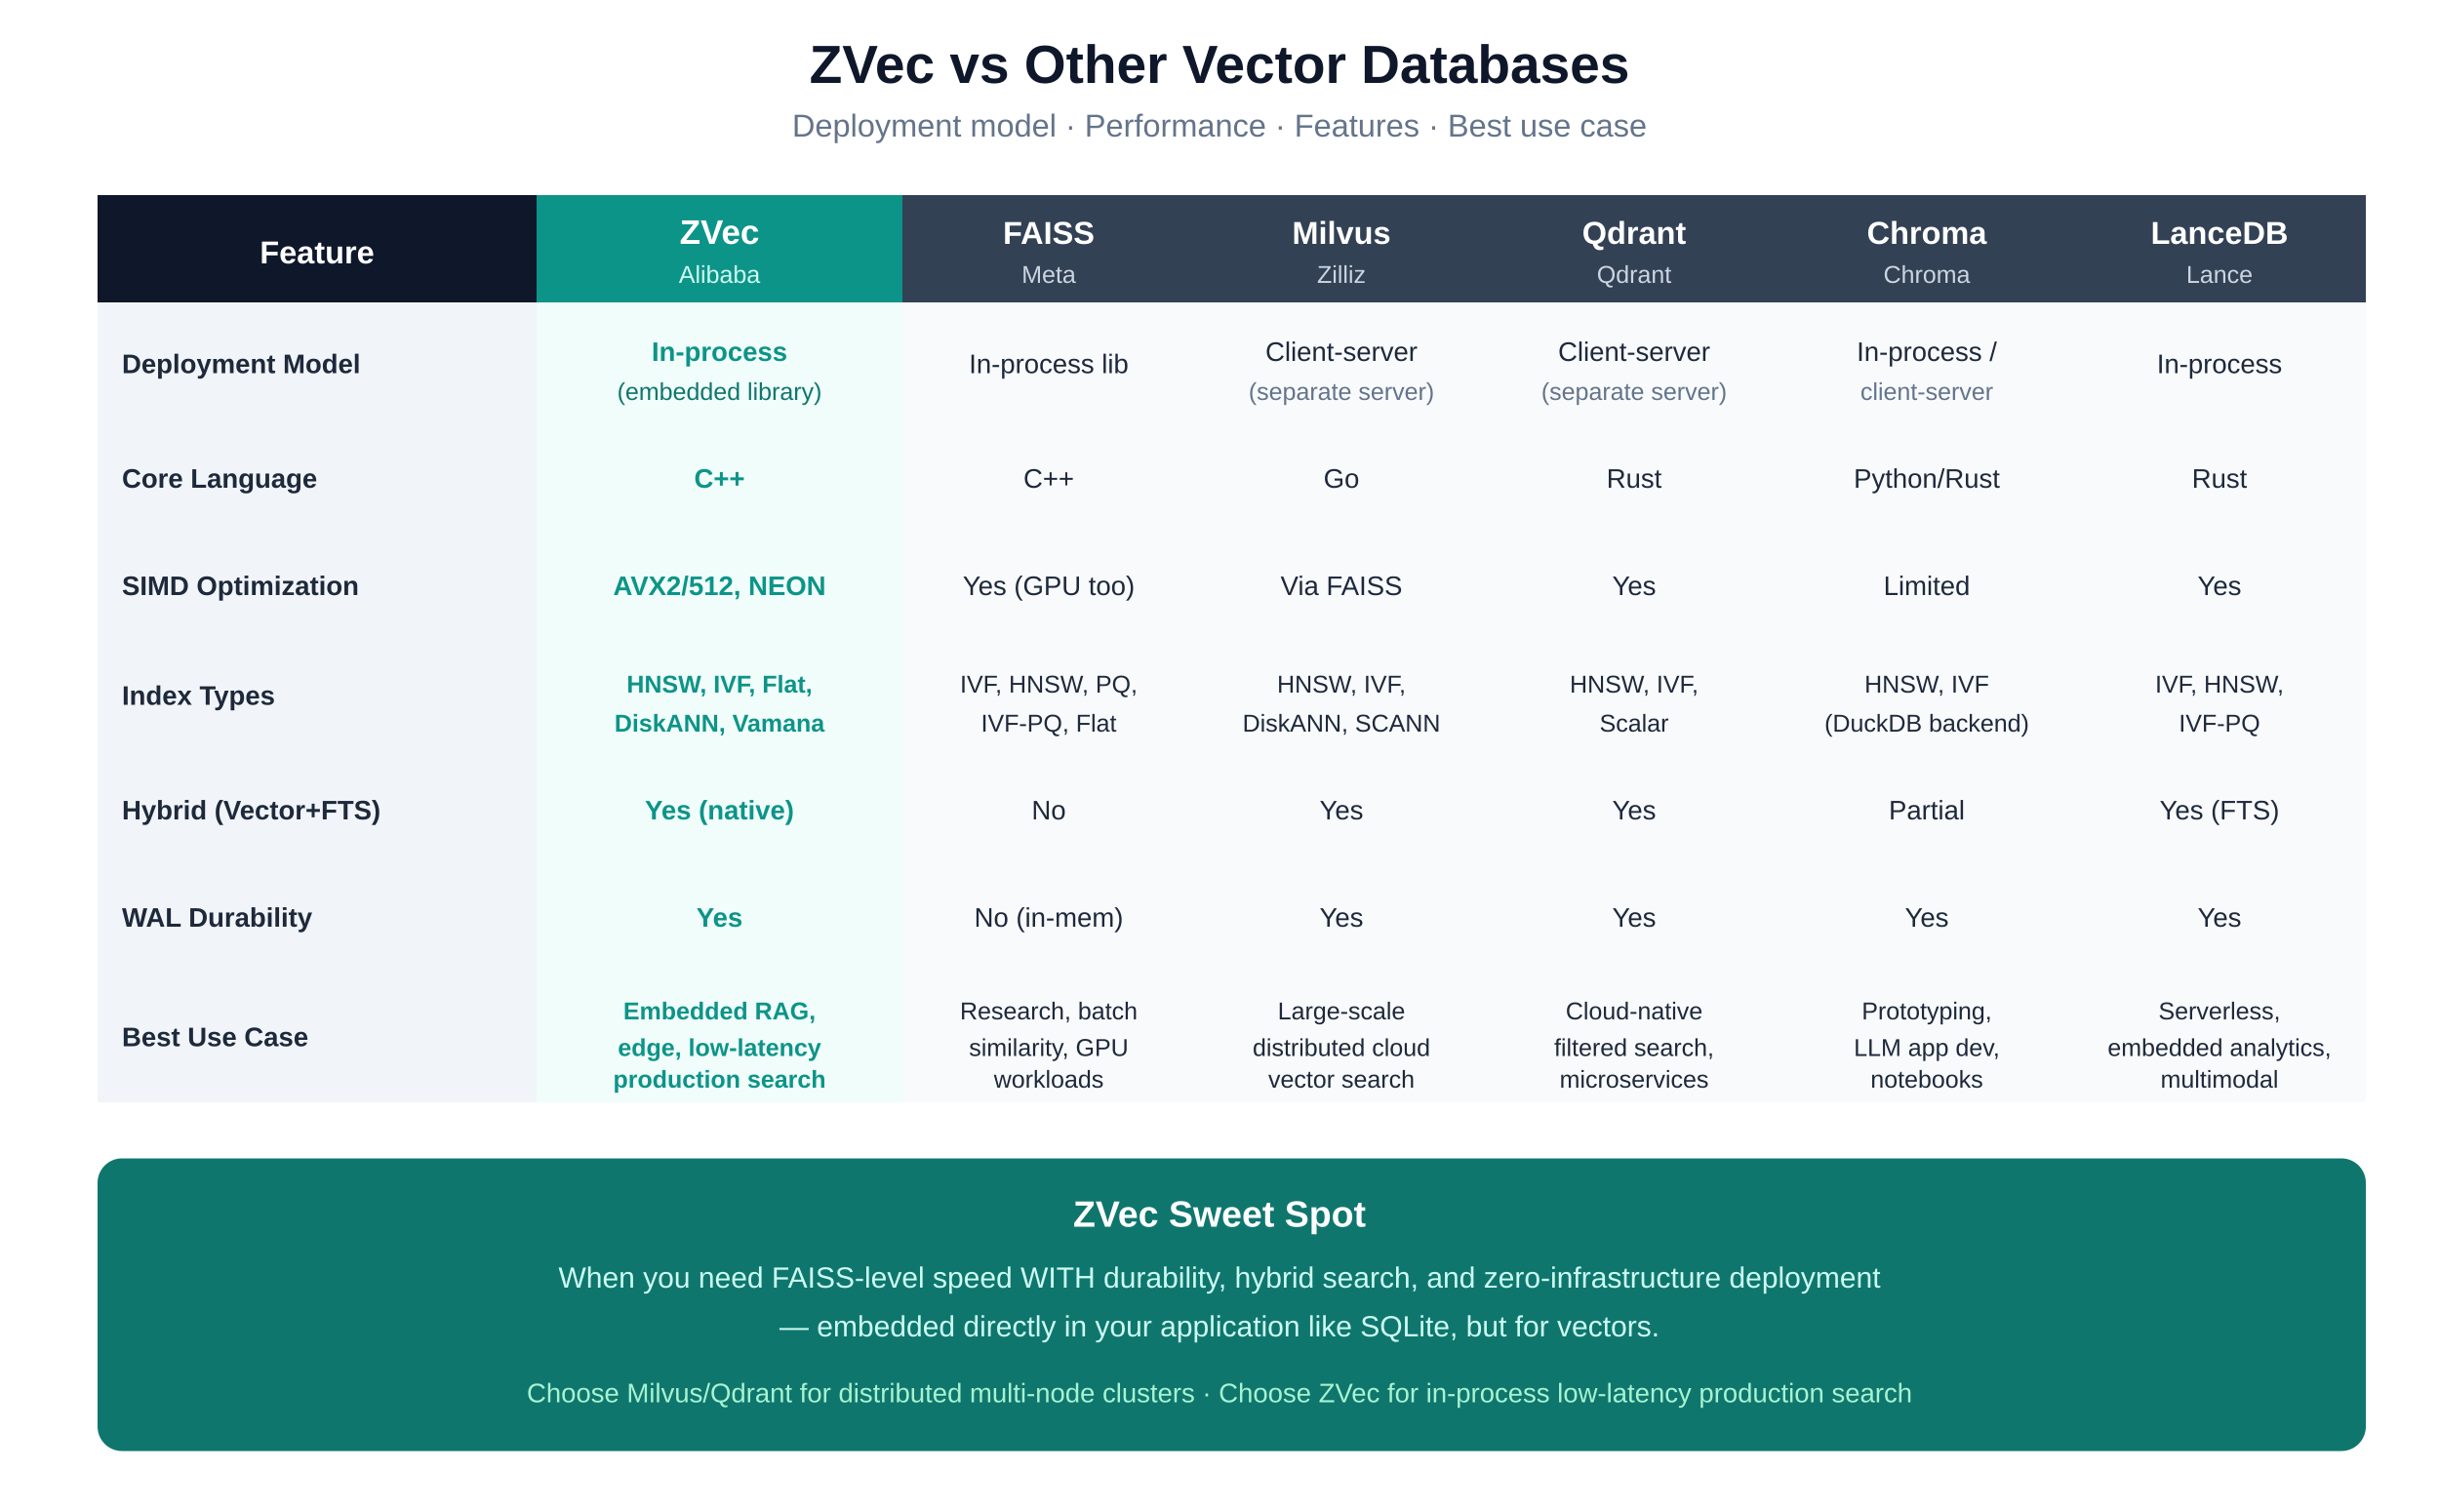
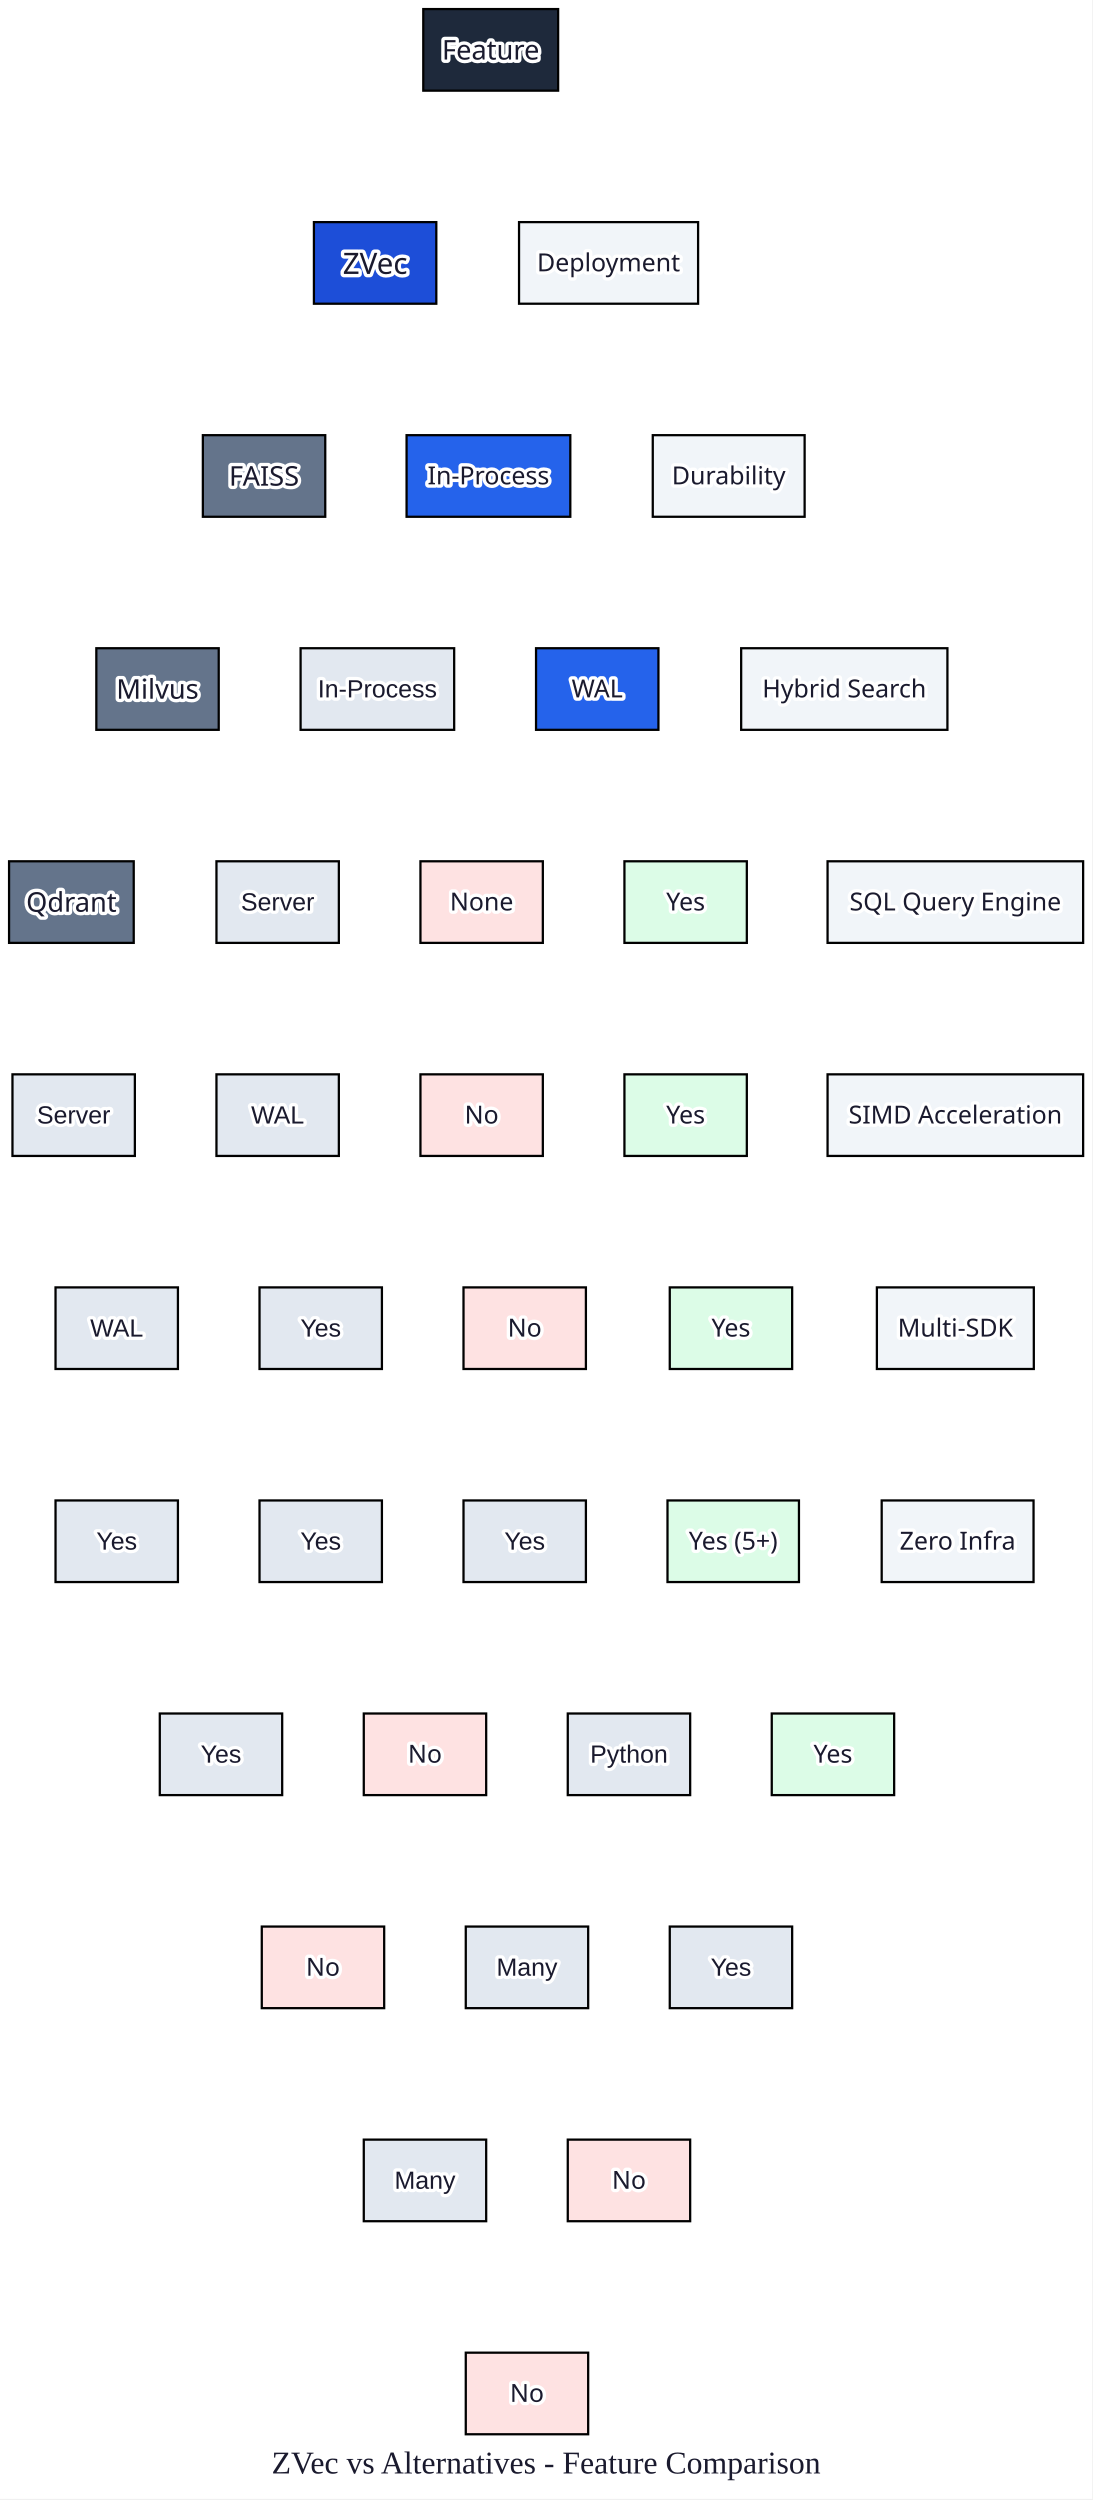
- <svg xmlns="http://www.w3.org/2000/svg" viewBox="0 0 1000 620" font-family="Segoe UI, Arial, sans-serif">
-   <rect width="1000" height="620" fill="#ffffff" />
-   <text x="500" y="34" text-anchor="middle" font-size="22" font-weight="700" fill="#0f172a">ZVec vs Other Vector Databases</text>
-   <text x="500" y="56" text-anchor="middle" font-size="13" fill="#64748b">Deployment model · Performance · Features · Best use case</text>
-   <rect x="40" y="80" width="180" height="44" fill="#0f172a" />
-   <text x="130" y="108" text-anchor="middle" font-size="13" font-weight="700" fill="#ffffff">Feature</text>
-   <rect x="220" y="80" width="150" height="44" fill="#0d9488" />
-   <text x="295" y="100" text-anchor="middle" font-size="14" font-weight="700" fill="#ffffff">ZVec</text>
-   <text x="295" y="116" text-anchor="middle" font-size="10" fill="#ccfbf1">Alibaba</text>
-   <rect x="370" y="80" width="120" height="44" fill="#334155" />
-   <text x="430" y="100" text-anchor="middle" font-size="13" font-weight="700" fill="#ffffff">FAISS</text>
-   <text x="430" y="116" text-anchor="middle" font-size="10" fill="#cbd5e1">Meta</text>
-   <rect x="490" y="80" width="120" height="44" fill="#334155" />
-   <text x="550" y="100" text-anchor="middle" font-size="13" font-weight="700" fill="#ffffff">Milvus</text>
-   <text x="550" y="116" text-anchor="middle" font-size="10" fill="#cbd5e1">Zilliz</text>
-   <rect x="610" y="80" width="120" height="44" fill="#334155" />
-   <text x="670" y="100" text-anchor="middle" font-size="13" font-weight="700" fill="#ffffff">Qdrant</text>
-   <text x="670" y="116" text-anchor="middle" font-size="10" fill="#cbd5e1">Qdrant</text>
-   <rect x="730" y="80" width="120" height="44" fill="#334155" />
-   <text x="790" y="100" text-anchor="middle" font-size="13" font-weight="700" fill="#ffffff">Chroma</text>
-   <text x="790" y="116" text-anchor="middle" font-size="10" fill="#cbd5e1">Chroma</text>
-   <rect x="850" y="80" width="120" height="44" fill="#334155" />
-   <text x="910" y="100" text-anchor="middle" font-size="13" font-weight="700" fill="#ffffff">LanceDB</text>
-   <text x="910" y="116" text-anchor="middle" font-size="10" fill="#cbd5e1">Lance</text>
-   <g font-size="11" fill="#1e293b">
-     <rect x="40" y="124" width="180" height="48" fill="#f1f5f9" />
-     <text x="50" y="153" font-weight="600">Deployment Model</text>
-     <rect x="220" y="124" width="150" height="48" fill="#f0fdfa" />
-     <text x="295" y="148" text-anchor="middle" fill="#0d9488" font-weight="600">In-process</text>
-     <text x="295" y="164" text-anchor="middle" font-size="10" fill="#0f766e">(embedded library)</text>
-     <rect x="370" y="124" width="120" height="48" fill="#f8fafc" />
-     <text x="430" y="153" text-anchor="middle">In-process lib</text>
-     <rect x="490" y="124" width="120" height="48" fill="#f8fafc" />
-     <text x="550" y="148" text-anchor="middle">Client-server</text>
-     <text x="550" y="164" text-anchor="middle" font-size="10" fill="#64748b">(separate server)</text>
-     <rect x="610" y="124" width="120" height="48" fill="#f8fafc" />
-     <text x="670" y="148" text-anchor="middle">Client-server</text>
-     <text x="670" y="164" text-anchor="middle" font-size="10" fill="#64748b">(separate server)</text>
-     <rect x="730" y="124" width="120" height="48" fill="#f8fafc" />
-     <text x="790" y="148" text-anchor="middle">In-process /</text>
-     <text x="790" y="164" text-anchor="middle" font-size="10" fill="#64748b">client-server</text>
-     <rect x="850" y="124" width="120" height="48" fill="#f8fafc" />
-     <text x="910" y="153" text-anchor="middle">In-process</text>
-     <rect x="40" y="172" width="180" height="44" fill="#f1f5f9" />
-     <text x="50" y="200" font-weight="600">Core Language</text>
-     <rect x="220" y="172" width="150" height="44" fill="#f0fdfa" />
-     <text x="295" y="200" text-anchor="middle" fill="#0d9488" font-weight="600">C++</text>
-     <rect x="370" y="172" width="120" height="44" fill="#f8fafc" />
-     <text x="430" y="200" text-anchor="middle">C++</text>
-     <rect x="490" y="172" width="120" height="44" fill="#f8fafc" />
-     <text x="550" y="200" text-anchor="middle">Go</text>
-     <rect x="610" y="172" width="120" height="44" fill="#f8fafc" />
-     <text x="670" y="200" text-anchor="middle">Rust</text>
-     <rect x="730" y="172" width="120" height="44" fill="#f8fafc" />
-     <text x="790" y="200" text-anchor="middle">Python/Rust</text>
-     <rect x="850" y="172" width="120" height="44" fill="#f8fafc" />
-     <text x="910" y="200" text-anchor="middle">Rust</text>
-     <rect x="40" y="216" width="180" height="44" fill="#f1f5f9" />
-     <text x="50" y="244" font-weight="600">SIMD Optimization</text>
-     <rect x="220" y="216" width="150" height="44" fill="#f0fdfa" />
-     <text x="295" y="244" text-anchor="middle" fill="#0d9488" font-weight="600">AVX2/512, NEON</text>
-     <rect x="370" y="216" width="120" height="44" fill="#f8fafc" />
-     <text x="430" y="244" text-anchor="middle">Yes (GPU too)</text>
-     <rect x="490" y="216" width="120" height="44" fill="#f8fafc" />
-     <text x="550" y="244" text-anchor="middle">Via FAISS</text>
-     <rect x="610" y="216" width="120" height="44" fill="#f8fafc" />
-     <text x="670" y="244" text-anchor="middle">Yes</text>
-     <rect x="730" y="216" width="120" height="44" fill="#f8fafc" />
-     <text x="790" y="244" text-anchor="middle">Limited</text>
-     <rect x="850" y="216" width="120" height="44" fill="#f8fafc" />
-     <text x="910" y="244" text-anchor="middle">Yes</text>
-     <rect x="40" y="260" width="180" height="48" fill="#f1f5f9" />
-     <text x="50" y="289" font-weight="600">Index Types</text>
-     <rect x="220" y="260" width="150" height="48" fill="#f0fdfa" />
-     <text x="295" y="284" text-anchor="middle" fill="#0d9488" font-weight="600" font-size="10">HNSW, IVF, Flat,</text>
-     <text x="295" y="300" text-anchor="middle" fill="#0d9488" font-weight="600" font-size="10">DiskANN, Vamana</text>
-     <rect x="370" y="260" width="120" height="48" fill="#f8fafc" />
-     <text x="430" y="284" text-anchor="middle" font-size="10">IVF, HNSW, PQ,</text>
-     <text x="430" y="300" text-anchor="middle" font-size="10">IVF-PQ, Flat</text>
-     <rect x="490" y="260" width="120" height="48" fill="#f8fafc" />
-     <text x="550" y="284" text-anchor="middle" font-size="10">HNSW, IVF,</text>
-     <text x="550" y="300" text-anchor="middle" font-size="10">DiskANN, SCANN</text>
-     <rect x="610" y="260" width="120" height="48" fill="#f8fafc" />
-     <text x="670" y="284" text-anchor="middle" font-size="10">HNSW, IVF,</text>
-     <text x="670" y="300" text-anchor="middle" font-size="10">Scalar</text>
-     <rect x="730" y="260" width="120" height="48" fill="#f8fafc" />
-     <text x="790" y="284" text-anchor="middle" font-size="10">HNSW, IVF</text>
-     <text x="790" y="300" text-anchor="middle" font-size="10">(DuckDB backend)</text>
-     <rect x="850" y="260" width="120" height="48" fill="#f8fafc" />
-     <text x="910" y="284" text-anchor="middle" font-size="10">IVF, HNSW,</text>
-     <text x="910" y="300" text-anchor="middle" font-size="10">IVF-PQ</text>
-     <rect x="40" y="308" width="180" height="44" fill="#f1f5f9" />
-     <text x="50" y="336" font-weight="600">Hybrid (Vector+FTS)</text>
-     <rect x="220" y="308" width="150" height="44" fill="#f0fdfa" />
-     <text x="295" y="336" text-anchor="middle" fill="#0d9488" font-weight="600">Yes (native)</text>
-     <rect x="370" y="308" width="120" height="44" fill="#f8fafc" />
-     <text x="430" y="336" text-anchor="middle">No</text>
-     <rect x="490" y="308" width="120" height="44" fill="#f8fafc" />
-     <text x="550" y="336" text-anchor="middle">Yes</text>
-     <rect x="610" y="308" width="120" height="44" fill="#f8fafc" />
-     <text x="670" y="336" text-anchor="middle">Yes</text>
-     <rect x="730" y="308" width="120" height="44" fill="#f8fafc" />
-     <text x="790" y="336" text-anchor="middle">Partial</text>
-     <rect x="850" y="308" width="120" height="44" fill="#f8fafc" />
-     <text x="910" y="336" text-anchor="middle">Yes (FTS)</text>
-     <rect x="40" y="352" width="180" height="44" fill="#f1f5f9" />
-     <text x="50" y="380" font-weight="600">WAL Durability</text>
-     <rect x="220" y="352" width="150" height="44" fill="#f0fdfa" />
-     <text x="295" y="380" text-anchor="middle" fill="#0d9488" font-weight="600">Yes</text>
-     <rect x="370" y="352" width="120" height="44" fill="#f8fafc" />
-     <text x="430" y="380" text-anchor="middle">No (in-mem)</text>
-     <rect x="490" y="352" width="120" height="44" fill="#f8fafc" />
-     <text x="550" y="380" text-anchor="middle">Yes</text>
-     <rect x="610" y="352" width="120" height="44" fill="#f8fafc" />
-     <text x="670" y="380" text-anchor="middle">Yes</text>
-     <rect x="730" y="352" width="120" height="44" fill="#f8fafc" />
-     <text x="790" y="380" text-anchor="middle">Yes</text>
-     <rect x="850" y="352" width="120" height="44" fill="#f8fafc" />
-     <text x="910" y="380" text-anchor="middle">Yes</text>
-     <rect x="40" y="396" width="180" height="56" fill="#f1f5f9" />
-     <text x="50" y="429" font-weight="600">Best Use Case</text>
-     <rect x="220" y="396" width="150" height="56" fill="#f0fdfa" />
-     <text x="295" y="418" text-anchor="middle" fill="#0d9488" font-size="10" font-weight="600">Embedded RAG,</text>
-     <text x="295" y="433" text-anchor="middle" fill="#0d9488" font-size="10" font-weight="600">edge, low-latency</text>
-     <text x="295" y="446" text-anchor="middle" fill="#0d9488" font-size="10" font-weight="600">production search</text>
-     <rect x="370" y="396" width="120" height="56" fill="#f8fafc" />
-     <text x="430" y="418" text-anchor="middle" font-size="10">Research, batch</text>
-     <text x="430" y="433" text-anchor="middle" font-size="10">similarity, GPU</text>
-     <text x="430" y="446" text-anchor="middle" font-size="10">workloads</text>
-     <rect x="490" y="396" width="120" height="56" fill="#f8fafc" />
-     <text x="550" y="418" text-anchor="middle" font-size="10">Large-scale</text>
-     <text x="550" y="433" text-anchor="middle" font-size="10">distributed cloud</text>
-     <text x="550" y="446" text-anchor="middle" font-size="10">vector search</text>
-     <rect x="610" y="396" width="120" height="56" fill="#f8fafc" />
-     <text x="670" y="418" text-anchor="middle" font-size="10">Cloud-native</text>
-     <text x="670" y="433" text-anchor="middle" font-size="10">filtered search,</text>
-     <text x="670" y="446" text-anchor="middle" font-size="10">microservices</text>
-     <rect x="730" y="396" width="120" height="56" fill="#f8fafc" />
-     <text x="790" y="418" text-anchor="middle" font-size="10">Prototyping,</text>
-     <text x="790" y="433" text-anchor="middle" font-size="10">LLM app dev,</text>
-     <text x="790" y="446" text-anchor="middle" font-size="10">notebooks</text>
-     <rect x="850" y="396" width="120" height="56" fill="#f8fafc" />
-     <text x="910" y="418" text-anchor="middle" font-size="10">Serverless,</text>
-     <text x="910" y="433" text-anchor="middle" font-size="10">embedded analytics,</text>
-     <text x="910" y="446" text-anchor="middle" font-size="10">multimodal</text>
+ <svg xmlns="http://www.w3.org/2000/svg" width="482pt" height="1103pt" viewBox="0.00 0.00 482.00 1103.00">
+   <style>
+ 
+ text { paint-order: stroke; stroke: #ffffff; stroke-width: 3px; stroke-linejoin: round; fill: #1a1a2e; }
+ </style>
+   <g id="graph0" class="graph" transform="scale(1 1) rotate(0) translate(4 1098.5)">
+     <polygon fill="white" stroke="none" points="-4,4 -4,-1098.5 477.88,-1098.5 477.88,4 -4,4" />
+     <text xml:space="preserve" text-anchor="middle" x="236.94" y="-7.2" font-family="Times New Roman,serif" font-size="14.00">ZVec vs Alternatives - Feature Comparison</text>
+     <g id="node1" class="node">
+       <polygon fill="#1e293b" stroke="black" points="242.25,-1094.5 182.75,-1094.5 182.75,-1058.5 242.25,-1058.5 242.25,-1094.5" />
+       <text xml:space="preserve" text-anchor="middle" x="212.5" y="-1072.22" font-family="Arial Bold" font-size="12.00" fill="#ffffff">Feature</text>
+     </g>
+     <g id="node2" class="node">
+       <polygon fill="#1d4ed8" stroke="black" points="188.5,-1000.5 134.5,-1000.5 134.5,-964.5 188.5,-964.5 188.5,-1000.5" />
+       <text xml:space="preserve" text-anchor="middle" x="161.5" y="-977.65" font-family="Arial Bold" font-size="13.00" fill="#ffffff">ZVec</text>
+     </g>
+     <g id="node6" class="node">
+       <polygon fill="#f1f5f9" stroke="black" points="304,-1000.5 225,-1000.5 225,-964.5 304,-964.5 304,-1000.5" />
+       <text xml:space="preserve" text-anchor="middle" x="264.5" y="-978.8" font-family="Arial Bold" font-size="11.00" fill="#1e293b">Deployment</text>
+     </g>
+     <g id="node3" class="node">
+       <polygon fill="#64748b" stroke="black" points="139.5,-906.5 85.5,-906.5 85.5,-870.5 139.5,-870.5 139.5,-906.5" />
+       <text xml:space="preserve" text-anchor="middle" x="112.5" y="-884.23" font-family="Arial Bold" font-size="12.00" fill="#ffffff">FAISS</text>
+     </g>
+     <g id="node7" class="node">
+       <polygon fill="#2563eb" stroke="black" points="247.62,-906.5 175.38,-906.5 175.38,-870.5 247.62,-870.5 247.62,-906.5" />
+       <text xml:space="preserve" text-anchor="middle" x="211.5" y="-884.8" font-family="Arial Bold" font-size="11.00" fill="#ffffff">In-Process</text>
+     </g>
+     <g id="node4" class="node">
+       <polygon fill="#64748b" stroke="black" points="92.5,-812.5 38.5,-812.5 38.5,-776.5 92.5,-776.5 92.5,-812.5" />
+       <text xml:space="preserve" text-anchor="middle" x="65.5" y="-790.23" font-family="Arial Bold" font-size="12.00" fill="#ffffff">Milvus</text>
+     </g>
+     <g id="node8" class="node">
+       <polygon fill="#e2e8f0" stroke="black" points="196.38,-812.5 128.62,-812.5 128.62,-776.5 196.38,-776.5 196.38,-812.5" />
+       <text xml:space="preserve" text-anchor="middle" x="162.5" y="-790.8" font-family="Arial" font-size="11.00" fill="#1e293b">In-Process</text>
+     </g>
+     <g id="node5" class="node">
+       <polygon fill="#64748b" stroke="black" points="55,-718.5 0,-718.5 0,-682.5 55,-682.5 55,-718.5" />
+       <text xml:space="preserve" text-anchor="middle" x="27.5" y="-696.23" font-family="Arial Bold" font-size="12.00" fill="#ffffff">Qdrant</text>
+     </g>
+     <g id="node9" class="node">
+       <polygon fill="#e2e8f0" stroke="black" points="145.5,-718.5 91.5,-718.5 91.5,-682.5 145.5,-682.5 145.5,-718.5" />
+       <text xml:space="preserve" text-anchor="middle" x="118.5" y="-696.8" font-family="Arial" font-size="11.00" fill="#1e293b">Server</text>
+     </g>
+     <g id="node10" class="node">
+       <polygon fill="#e2e8f0" stroke="black" points="55.5,-624.5 1.5,-624.5 1.5,-588.5 55.5,-588.5 55.5,-624.5" />
+       <text xml:space="preserve" text-anchor="middle" x="28.5" y="-602.8" font-family="Arial" font-size="11.00" fill="#1e293b">Server</text>
+     </g>
+     <g id="node11" class="node">
+       <polygon fill="#f1f5f9" stroke="black" points="351,-906.5 284,-906.5 284,-870.5 351,-870.5 351,-906.5" />
+       <text xml:space="preserve" text-anchor="middle" x="317.5" y="-884.8" font-family="Arial Bold" font-size="11.00" fill="#1e293b">Durability</text>
+     </g>
+     <g id="node12" class="node">
+       <polygon fill="#2563eb" stroke="black" points="286.5,-812.5 232.5,-812.5 232.5,-776.5 286.5,-776.5 286.5,-812.5" />
+       <text xml:space="preserve" text-anchor="middle" x="259.5" y="-790.8" font-family="Arial Bold" font-size="11.00" fill="#ffffff">WAL</text>
+     </g>
+     <g id="node13" class="node">
+       <polygon fill="#fee2e2" stroke="black" points="235.5,-718.5 181.5,-718.5 181.5,-682.5 235.5,-682.5 235.5,-718.5" />
+       <text xml:space="preserve" text-anchor="middle" x="208.5" y="-696.8" font-family="Arial Bold" font-size="11.00" fill="#dc2626">None</text>
+     </g>
+     <g id="node14" class="node">
+       <polygon fill="#e2e8f0" stroke="black" points="145.5,-624.5 91.5,-624.5 91.5,-588.5 145.5,-588.5 145.5,-624.5" />
+       <text xml:space="preserve" text-anchor="middle" x="118.5" y="-602.8" font-family="Arial" font-size="11.00" fill="#1e293b">WAL</text>
+     </g>
+     <g id="node15" class="node">
+       <polygon fill="#e2e8f0" stroke="black" points="74.5,-530.5 20.5,-530.5 20.5,-494.5 74.5,-494.5 74.5,-530.5" />
+       <text xml:space="preserve" text-anchor="middle" x="47.5" y="-508.8" font-family="Arial" font-size="11.00" fill="#1e293b">WAL</text>
+     </g>
+     <g id="node16" class="node">
+       <polygon fill="#f1f5f9" stroke="black" points="414,-812.5 323,-812.5 323,-776.5 414,-776.5 414,-812.5" />
+       <text xml:space="preserve" text-anchor="middle" x="368.5" y="-790.8" font-family="Arial Bold" font-size="11.00" fill="#1e293b">Hybrid Search</text>
+     </g>
+     <g id="node17" class="node">
+       <polygon fill="#dcfce7" stroke="black" points="325.5,-718.5 271.5,-718.5 271.5,-682.5 325.5,-682.5 325.5,-718.5" />
+       <text xml:space="preserve" text-anchor="middle" x="298.5" y="-696.8" font-family="Arial Bold" font-size="11.00" fill="#16a34a">Yes</text>
+     </g>
+     <g id="node18" class="node">
+       <polygon fill="#fee2e2" stroke="black" points="235.5,-624.5 181.5,-624.5 181.5,-588.5 235.5,-588.5 235.5,-624.5" />
+       <text xml:space="preserve" text-anchor="middle" x="208.5" y="-602.8" font-family="Arial Bold" font-size="11.00" fill="#dc2626">No</text>
+     </g>
+     <g id="node19" class="node">
+       <polygon fill="#e2e8f0" stroke="black" points="164.5,-530.5 110.5,-530.5 110.5,-494.5 164.5,-494.5 164.5,-530.5" />
+       <text xml:space="preserve" text-anchor="middle" x="137.5" y="-508.8" font-family="Arial" font-size="11.00" fill="#1e293b">Yes</text>
+     </g>
+     <g id="node20" class="node">
+       <polygon fill="#e2e8f0" stroke="black" points="74.5,-436.5 20.5,-436.5 20.5,-400.5 74.5,-400.5 74.5,-436.5" />
+       <text xml:space="preserve" text-anchor="middle" x="47.5" y="-414.8" font-family="Arial" font-size="11.00" fill="#1e293b">Yes</text>
+     </g>
+     <g id="node21" class="node">
+       <polygon fill="#f1f5f9" stroke="black" points="473.88,-718.5 361.12,-718.5 361.12,-682.5 473.88,-682.5 473.88,-718.5" />
+       <text xml:space="preserve" text-anchor="middle" x="417.5" y="-696.8" font-family="Arial Bold" font-size="11.00" fill="#1e293b">SQL Query Engine</text>
+     </g>
+     <g id="node22" class="node">
+       <polygon fill="#dcfce7" stroke="black" points="325.5,-624.5 271.5,-624.5 271.5,-588.5 325.5,-588.5 325.5,-624.5" />
+       <text xml:space="preserve" text-anchor="middle" x="298.5" y="-602.8" font-family="Arial Bold" font-size="11.00" fill="#16a34a">Yes</text>
+     </g>
+     <g id="node23" class="node">
+       <polygon fill="#fee2e2" stroke="black" points="254.5,-530.5 200.5,-530.5 200.5,-494.5 254.5,-494.5 254.5,-530.5" />
+       <text xml:space="preserve" text-anchor="middle" x="227.5" y="-508.8" font-family="Arial Bold" font-size="11.00" fill="#dc2626">No</text>
+     </g>
+     <g id="node24" class="node">
+       <polygon fill="#e2e8f0" stroke="black" points="164.5,-436.5 110.5,-436.5 110.5,-400.5 164.5,-400.5 164.5,-436.5" />
+       <text xml:space="preserve" text-anchor="middle" x="137.5" y="-414.8" font-family="Arial" font-size="11.00" fill="#1e293b">Yes</text>
+     </g>
+     <g id="node25" class="node">
+       <polygon fill="#e2e8f0" stroke="black" points="120.5,-342.5 66.5,-342.5 66.5,-306.5 120.5,-306.5 120.5,-342.5" />
+       <text xml:space="preserve" text-anchor="middle" x="93.5" y="-320.8" font-family="Arial" font-size="11.00" fill="#1e293b">Yes</text>
+     </g>
+     <g id="node26" class="node">
+       <polygon fill="#f1f5f9" stroke="black" points="473.88,-624.5 361.12,-624.5 361.12,-588.5 473.88,-588.5 473.88,-624.5" />
+       <text xml:space="preserve" text-anchor="middle" x="417.5" y="-602.8" font-family="Arial Bold" font-size="11.00" fill="#1e293b">SIMD Acceleration</text>
+     </g>
+     <g id="node27" class="node">
+       <polygon fill="#dcfce7" stroke="black" points="345.5,-530.5 291.5,-530.5 291.5,-494.5 345.5,-494.5 345.5,-530.5" />
+       <text xml:space="preserve" text-anchor="middle" x="318.5" y="-508.8" font-family="Arial Bold" font-size="11.00" fill="#16a34a">Yes</text>
+     </g>
+     <g id="node28" class="node">
+       <polygon fill="#e2e8f0" stroke="black" points="254.5,-436.5 200.5,-436.5 200.5,-400.5 254.5,-400.5 254.5,-436.5" />
+       <text xml:space="preserve" text-anchor="middle" x="227.5" y="-414.8" font-family="Arial" font-size="11.00" fill="#1e293b">Yes</text>
+     </g>
+     <g id="node29" class="node">
+       <polygon fill="#fee2e2" stroke="black" points="210.5,-342.5 156.5,-342.5 156.5,-306.5 210.5,-306.5 210.5,-342.5" />
+       <text xml:space="preserve" text-anchor="middle" x="183.5" y="-320.8" font-family="Arial Bold" font-size="11.00" fill="#dc2626">No</text>
+     </g>
+     <g id="node30" class="node">
+       <polygon fill="#fee2e2" stroke="black" points="165.5,-248.5 111.5,-248.5 111.5,-212.5 165.5,-212.5 165.5,-248.5" />
+       <text xml:space="preserve" text-anchor="middle" x="138.5" y="-226.8" font-family="Arial Bold" font-size="11.00" fill="#dc2626">No</text>
+     </g>
+     <g id="node31" class="node">
+       <polygon fill="#f1f5f9" stroke="black" points="452.12,-530.5 382.88,-530.5 382.88,-494.5 452.12,-494.5 452.12,-530.5" />
+       <text xml:space="preserve" text-anchor="middle" x="417.5" y="-508.8" font-family="Arial Bold" font-size="11.00" fill="#1e293b">Multi-SDK</text>
+     </g>
+     <g id="node32" class="node">
+       <polygon fill="#dcfce7" stroke="black" points="348.5,-436.5 290.5,-436.5 290.5,-400.5 348.5,-400.5 348.5,-436.5" />
+       <text xml:space="preserve" text-anchor="middle" x="319.5" y="-414.8" font-family="Arial Bold" font-size="11.00" fill="#16a34a">Yes (5+)</text>
+     </g>
+     <g id="node33" class="node">
+       <polygon fill="#e2e8f0" stroke="black" points="300.5,-342.5 246.5,-342.5 246.5,-306.5 300.5,-306.5 300.5,-342.5" />
+       <text xml:space="preserve" text-anchor="middle" x="273.5" y="-320.8" font-family="Arial" font-size="11.00" fill="#1e293b">Python</text>
+     </g>
+     <g id="node34" class="node">
+       <polygon fill="#e2e8f0" stroke="black" points="255.5,-248.5 201.5,-248.5 201.5,-212.5 255.5,-212.5 255.5,-248.5" />
+       <text xml:space="preserve" text-anchor="middle" x="228.5" y="-226.8" font-family="Arial" font-size="11.00" fill="#1e293b">Many</text>
+     </g>
+     <g id="node35" class="node">
+       <polygon fill="#e2e8f0" stroke="black" points="210.5,-154.5 156.5,-154.5 156.5,-118.5 210.5,-118.5 210.5,-154.5" />
+       <text xml:space="preserve" text-anchor="middle" x="183.5" y="-132.8" font-family="Arial" font-size="11.00" fill="#1e293b">Many</text>
+     </g>
+     <g id="node36" class="node">
+       <polygon fill="#f1f5f9" stroke="black" points="452,-436.5 385,-436.5 385,-400.5 452,-400.5 452,-436.5" />
+       <text xml:space="preserve" text-anchor="middle" x="418.5" y="-414.8" font-family="Arial Bold" font-size="11.00" fill="#1e293b">Zero Infra</text>
+     </g>
+     <g id="node37" class="node">
+       <polygon fill="#dcfce7" stroke="black" points="390.5,-342.5 336.5,-342.5 336.5,-306.5 390.5,-306.5 390.5,-342.5" />
+       <text xml:space="preserve" text-anchor="middle" x="363.5" y="-320.8" font-family="Arial Bold" font-size="11.00" fill="#16a34a">Yes</text>
+     </g>
+     <g id="node38" class="node">
+       <polygon fill="#e2e8f0" stroke="black" points="345.5,-248.5 291.5,-248.5 291.5,-212.5 345.5,-212.5 345.5,-248.5" />
+       <text xml:space="preserve" text-anchor="middle" x="318.5" y="-226.8" font-family="Arial" font-size="11.00" fill="#1e293b">Yes</text>
+     </g>
+     <g id="node39" class="node">
+       <polygon fill="#fee2e2" stroke="black" points="300.5,-154.5 246.5,-154.5 246.5,-118.5 300.5,-118.5 300.5,-154.5" />
+       <text xml:space="preserve" text-anchor="middle" x="273.5" y="-132.8" font-family="Arial Bold" font-size="11.00" fill="#dc2626">No</text>
+     </g>
+     <g id="node40" class="node">
+       <polygon fill="#fee2e2" stroke="black" points="255.5,-60.5 201.5,-60.5 201.5,-24.5 255.5,-24.5 255.5,-60.5" />
+       <text xml:space="preserve" text-anchor="middle" x="228.5" y="-38.8" font-family="Arial Bold" font-size="11.00" fill="#dc2626">No</text>
+     </g>
  </g>
-   <rect x="40" y="475" width="930" height="120" rx="10" fill="#0f766e" />
-   <text x="500" y="503" text-anchor="middle" font-size="15" font-weight="700" fill="#ffffff">ZVec Sweet Spot</text>
-   <text x="500" y="528" text-anchor="middle" font-size="12" fill="#ccfbf1">When you need FAISS-level speed WITH durability, hybrid search, and zero-infrastructure deployment</text>
-   <text x="500" y="548" text-anchor="middle" font-size="12" fill="#ccfbf1">— embedded directly in your application like SQLite, but for vectors.</text>
-   <text x="500" y="575" text-anchor="middle" font-size="11" fill="#a7f3d0">Choose Milvus/Qdrant for distributed multi-node clusters · Choose ZVec for in-process low-latency production search</text>
</svg>
